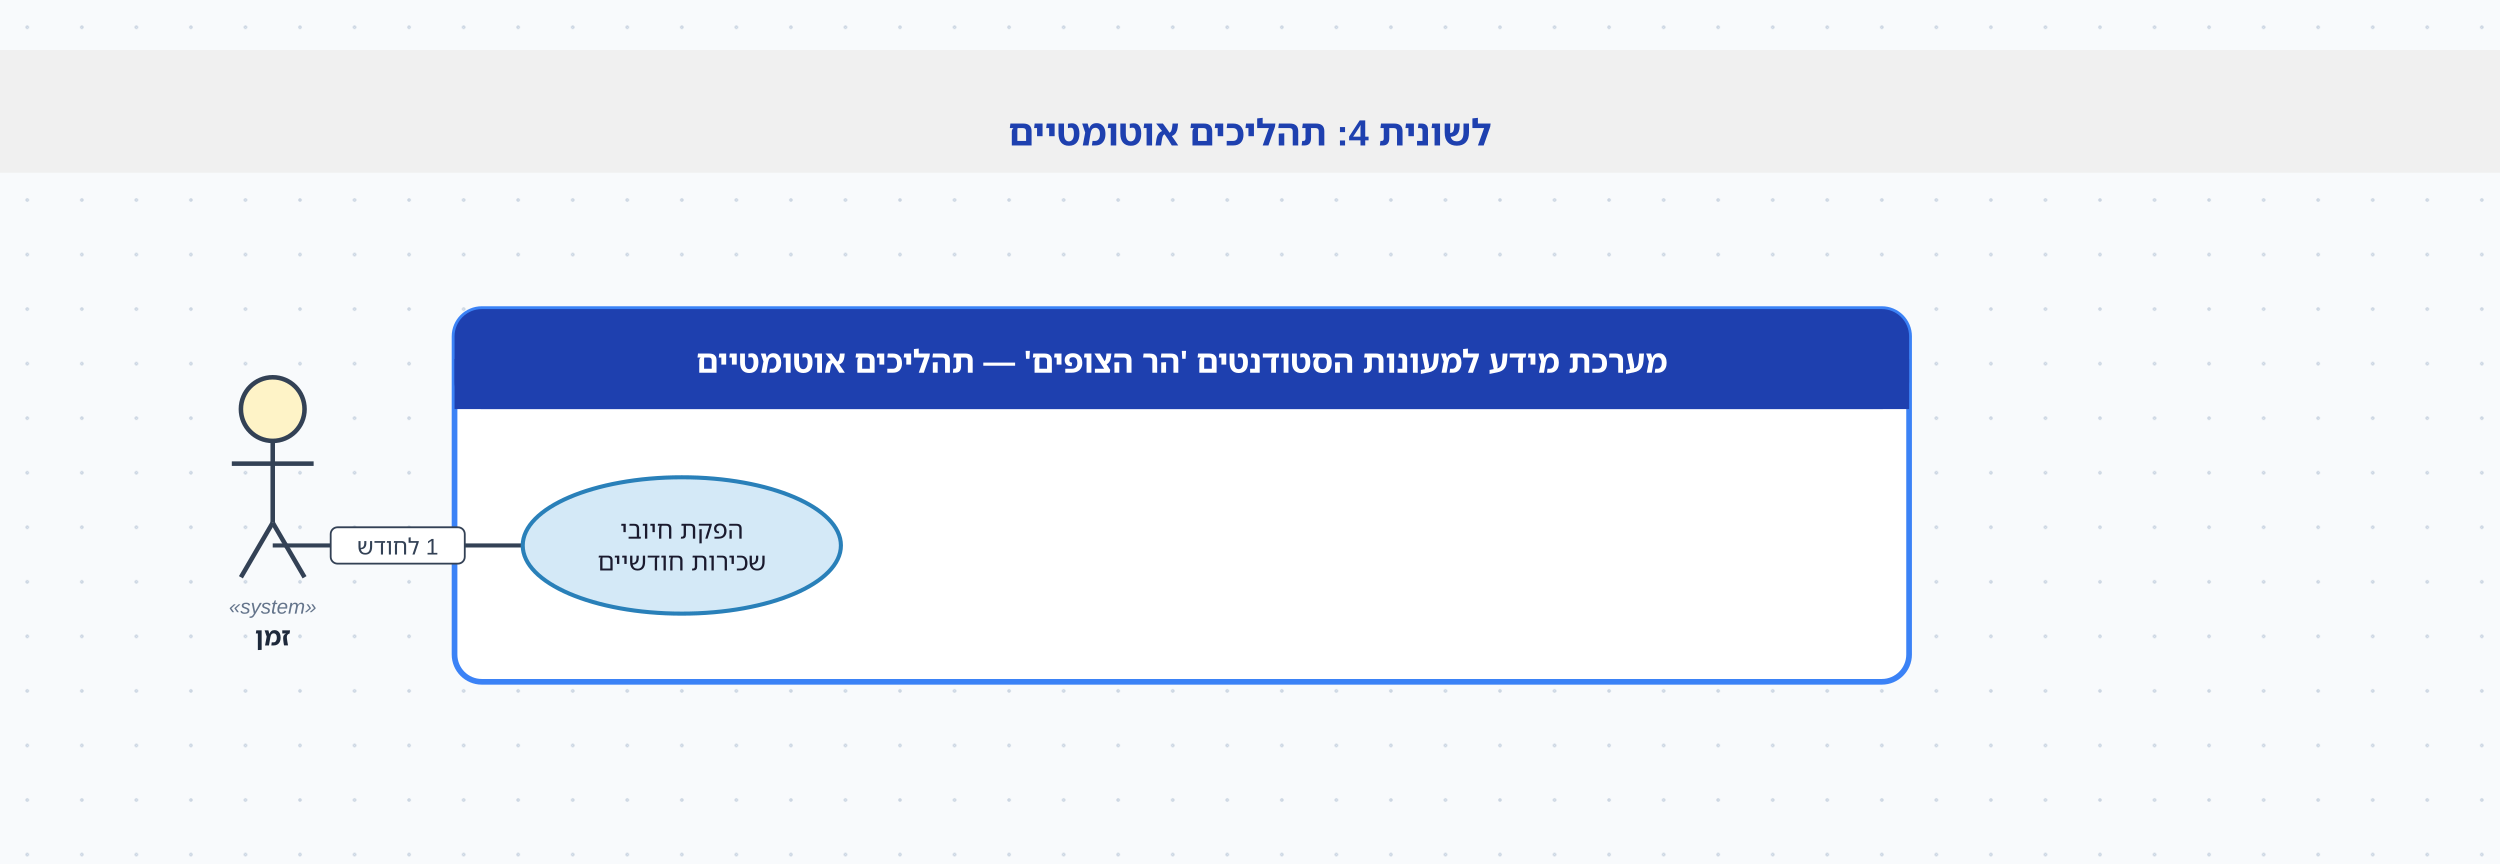
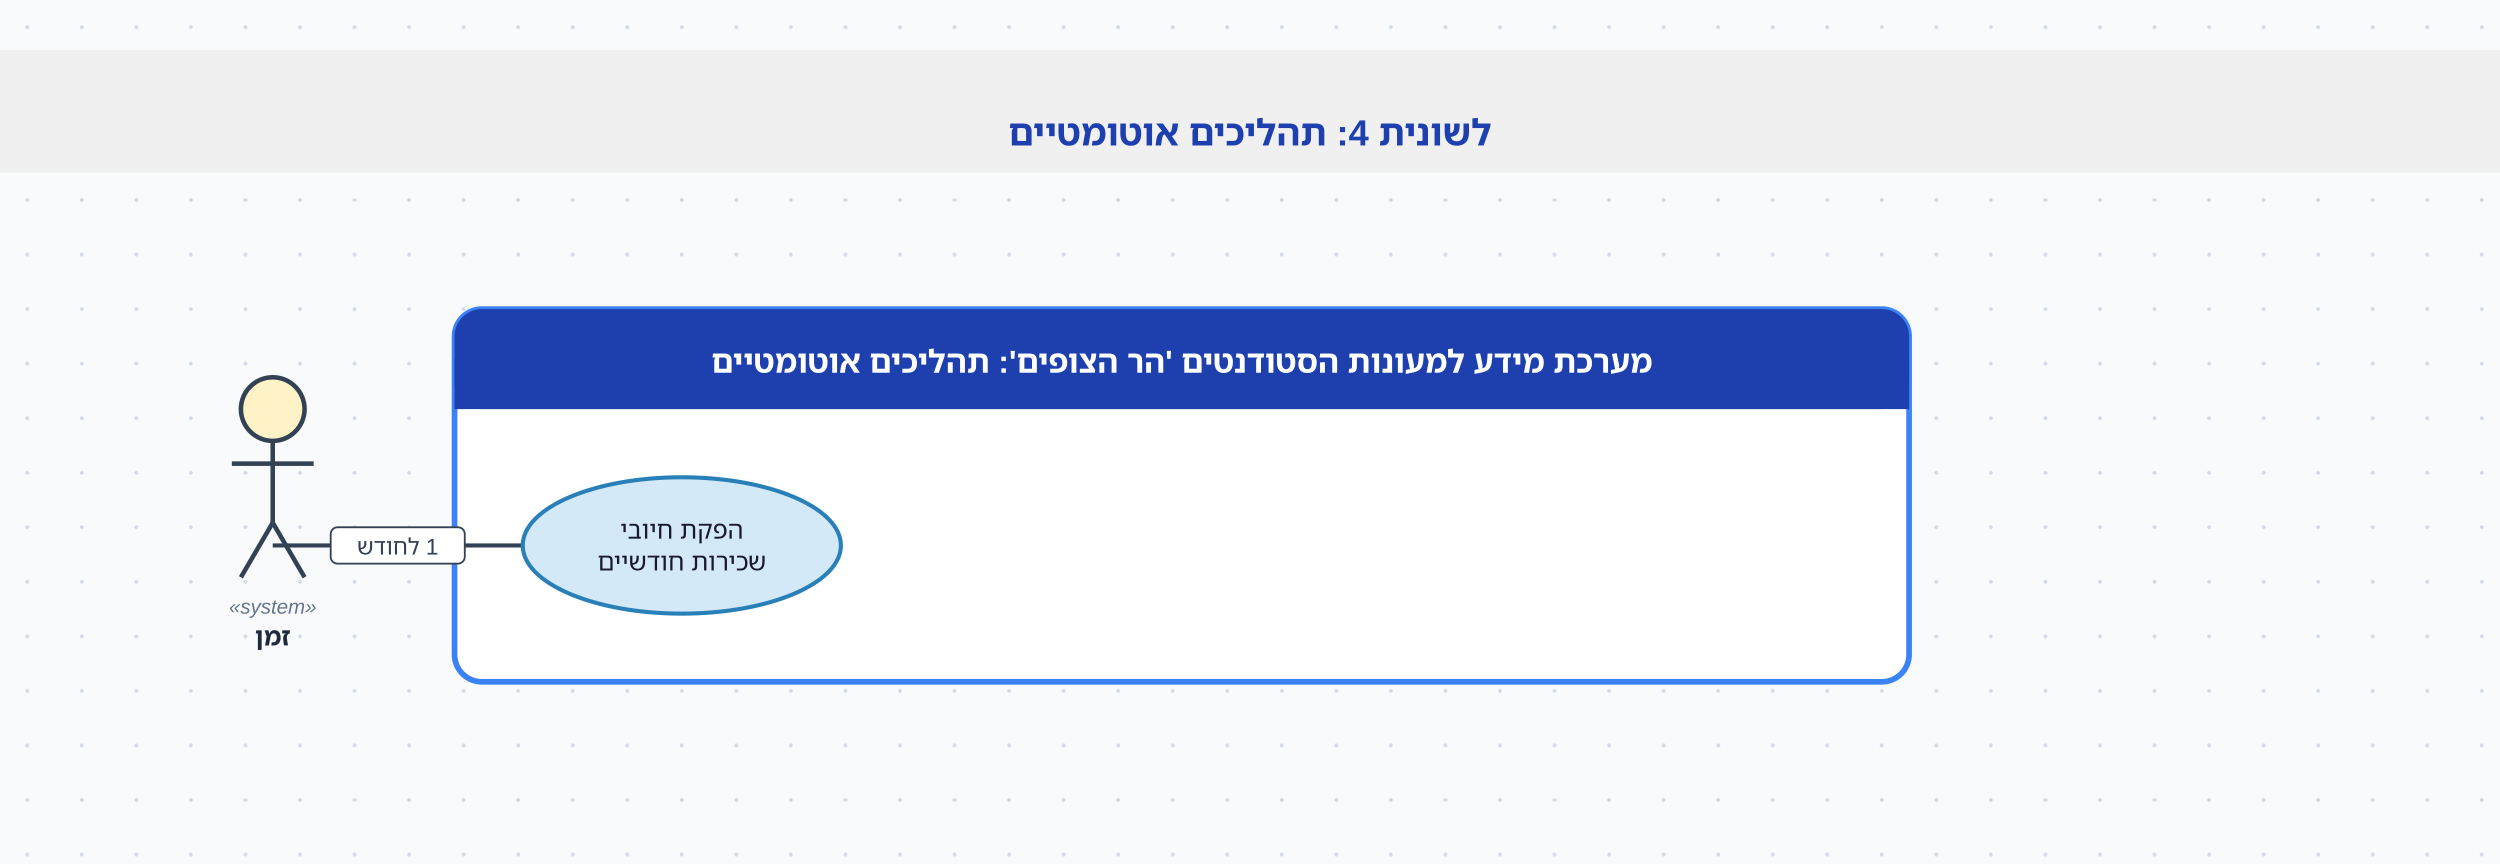
<svg xmlns="http://www.w3.org/2000/svg" width="1100" height="380" viewBox="0 1720 1100 380">
  <style>text{font-family:'Noto Sans Hebrew','Segoe UI',Arial,sans-serif;} .conn-hitbox{pointer-events:none;} .timing-label text, .extend-note text{font-family:'Noto Sans Hebrew','Segoe UI',Arial,sans-serif;}</style>
  <rect width="100%" height="100%" fill="#f8fafc" />
  <text x="550.0" y="22" text-anchor="middle" font-size="16" font-weight="700" fill="#1e40af" direction="rtl">לשונית 1: מגורים, חוזים ותשלומים</text>
  <svg x="0" y="34" width="1100.0" height="566.0" viewBox="0 0 1100 566">
    <defs>
      <pattern id="dots-0" width="24" height="24" patternUnits="userSpaceOnUse">
        <circle cx="12" cy="12" r="0.8" fill="#cbd5e1" />
      </pattern>
      <marker id="arrow-include-0" markerWidth="10" markerHeight="7" refX="9" refY="3.5" orient="auto">
        <polyline points="0 0, 9 3.5, 0 7" fill="none" stroke="#7c3aed" stroke-width="1.2" />
      </marker>
    </defs>
    <rect x="0" y="0" width="100%" height="100%" fill="#f8fafc" />
    <rect x="0" y="0" width="100%" height="100%" fill="url(#dots-0)" />
    <rect class="system-boundary" x="200" y="60" width="640" height="386" rx="12" fill="#ffffff" stroke="#3b82f6" stroke-width="2.5" />
    <rect x="200" y="60" width="640" height="44" rx="12" fill="#1e40af" />
    <rect x="200" y="82" width="640" height="22" fill="#1e40af" />
-     <text x="520.0" y="88" text-anchor="middle" font-size="14" font-weight="700" fill="#ffffff" direction="rtl" font-family="'Noto Sans Hebrew',sans-serif">מערכת מידע למעונות הסטודנטים 'הר הצופים' — מגורים, חוזים ותשלומים</text>
+     <text x="520.0" y="88" text-anchor="middle" font-size="14" font-weight="700" fill="#ffffff" direction="rtl" font-family="'Noto Sans Hebrew',sans-serif">מערכת מידע למעונות הסטודנטים 'הר הצופים': מגורים, חוזים ותשלומים</text>
    <line data-conn-from="student" data-conn-to="uc-apply" x1="120" y1="164" x2="244" y2="164" stroke="#334155" stroke-width="1.8" />
    <line class="conn-hitbox" data-conn-id="a1" data-hitbox-from="student" data-hitbox-to="uc-apply" x1="120" y1="164" x2="244" y2="164" stroke="transparent" stroke-width="14" data-hover-wired="1" />
    <line data-conn-from="assign-mgr" data-conn-to="uc-waitlist" x1="920" y1="199.5" x2="808.431" y2="166.53" stroke="#334155" stroke-width="1.8" />
    <line class="conn-hitbox" data-conn-id="a2" data-hitbox-from="assign-mgr" data-hitbox-to="uc-waitlist" x1="920" y1="199.5" x2="808.431" y2="166.53" stroke="transparent" stroke-width="14" data-hover-wired="1" />
    <line data-conn-from="assign-mgr" data-conn-to="uc-assign" x1="920" y1="199.5" x2="804.516" y2="231.856" stroke="#334155" stroke-width="1.8" />
    <line class="conn-hitbox" data-conn-id="a3" data-hitbox-from="assign-mgr" data-hitbox-to="uc-assign" x1="920" y1="199.5" x2="804.516" y2="231.856" stroke="transparent" stroke-width="14" data-hover-wired="1" />
    <line data-conn-from="reception" data-conn-to="uc-checkin" x1="920" y1="349.5" x2="804.59" y2="317.991" stroke="#334155" stroke-width="1.8" />
    <line class="conn-hitbox" data-conn-id="a4" data-hitbox-from="reception" data-hitbox-to="uc-checkin" x1="920" y1="349.5" x2="804.59" y2="317.991" stroke="transparent" stroke-width="14" data-hover-wired="1" />
    <line data-conn-from="reception" data-conn-to="uc-checkout" x1="920" y1="349.5" x2="804.662" y2="380.163" stroke="#334155" stroke-width="1.8" />
    <line class="conn-hitbox" data-conn-id="a5" data-hitbox-from="reception" data-hitbox-to="uc-checkout" x1="920" y1="349.5" x2="804.662" y2="380.163" stroke="transparent" stroke-width="14" data-hover-wired="1" />
    <line data-conn-from="tenant" data-conn-to="uc-view-my" x1="120" y1="314" x2="235.788" y2="248.943" stroke="#334155" stroke-width="1.8" />
    <line class="conn-hitbox" data-conn-id="a6" data-hitbox-from="tenant" data-hitbox-to="uc-view-my" x1="120" y1="314" x2="235.788" y2="248.943" stroke="transparent" stroke-width="14" data-hover-wired="1" />
    <line data-conn-from="tenant" data-conn-to="uc-pay" x1="120" y1="314" x2="244.023" y2="309.696" stroke="#334155" stroke-width="1.8" />
    <line class="conn-hitbox" data-conn-id="a7" data-hitbox-from="tenant" data-hitbox-to="uc-pay" x1="120" y1="314" x2="244.023" y2="309.696" stroke="transparent" stroke-width="14" data-hover-wired="1" />
    <line data-conn-from="uc-apply" data-conn-to="uc-verify" x1="383.993" y1="163.574" x2="451.007" y2="161.384" stroke="#7c3aed" stroke-width="1.6" stroke-dasharray="6 4" marker-end="url(#arrow-include-0)" />
    <line class="conn-hitbox" data-hitbox-from="uc-apply" data-hitbox-to="uc-verify" x1="383.993" y1="163.574" x2="451.007" y2="161.384" stroke="transparent" stroke-width="14" data-hover-wired="1" style="cursor: pointer;" />
    <text data-label-for="uc-apply uc-verify" x="417.5" y="154.479" text-anchor="middle" font-size="9.5" fill="#7c3aed" font-family="'IBM Plex Mono',monospace">«include»</text>
    <line data-conn-from="uc-assign" data-conn-to="uc-verify" x1="670.242" y1="227.716" x2="594.516" y2="170.256" stroke="#7c3aed" stroke-width="1.6" stroke-dasharray="6 4" marker-end="url(#arrow-include-0)" />
    <line class="conn-hitbox" data-hitbox-from="uc-assign" data-hitbox-to="uc-verify" x1="670.242" y1="227.716" x2="594.516" y2="170.256" stroke="transparent" stroke-width="14" data-hover-wired="1" style="cursor: pointer;" />
    <text data-label-for="uc-assign uc-verify" x="632.379" y="190.986" text-anchor="middle" font-size="9.5" fill="#7c3aed" font-family="'IBM Plex Mono',monospace">«include»</text>
    <g id="uc-group-uc-apply" data-uc-id="uc-apply">
      <ellipse cx="314" cy="164" rx="70" ry="30" fill="#d4e9f7" stroke="#2980b9" stroke-width="1.8" />
      <text x="314" y="161" text-anchor="middle" font-size="11" font-weight="500" fill="#1a1a2e" direction="rtl" font-family="'Noto Sans Hebrew',sans-serif">הגשת בקשת</text>
      <text x="314" y="175" text-anchor="middle" font-size="11" font-weight="500" fill="#1a1a2e" direction="rtl" font-family="'Noto Sans Hebrew',sans-serif">מגורים והעדפות</text>
    </g>
    <g id="uc-group-uc-verify" data-uc-id="uc-verify">
      <ellipse cx="525" cy="161" rx="74" ry="27" fill="#d4e9f7" stroke="#2980b9" stroke-width="1.8" />
      <text x="525" y="165" text-anchor="middle" font-size="11" font-weight="500" fill="#1a1a2e" direction="rtl" font-family="'Noto Sans Hebrew',sans-serif">אימות סטודנט פעיל</text>
    </g>
    <g id="uc-group-uc-waitlist" data-uc-id="uc-waitlist">
      <ellipse cx="736" cy="161" rx="74" ry="27" fill="#d4e9f7" stroke="#2980b9" stroke-width="1.8" />
      <text x="736" y="165" text-anchor="middle" font-size="11" font-weight="500" fill="#1a1a2e" direction="rtl" font-family="'Noto Sans Hebrew',sans-serif">ניהול רשימת המתנה</text>
    </g>
    <g id="uc-group-uc-assign" data-uc-id="uc-assign">
      <ellipse cx="736" cy="238" rx="70" ry="30" fill="#d4e9f7" stroke="#2980b9" stroke-width="1.8" />
      <text x="736" y="235" text-anchor="middle" font-size="11" font-weight="500" fill="#1a1a2e" direction="rtl" font-family="'Noto Sans Hebrew',sans-serif">שיבוץ חדר</text>
      <text x="736" y="249" text-anchor="middle" font-size="11" font-weight="500" fill="#1a1a2e" direction="rtl" font-family="'Noto Sans Hebrew',sans-serif">וחתימת חוזה</text>
    </g>
    <g id="uc-group-uc-checkin" data-uc-id="uc-checkin">
      <ellipse cx="736" cy="312" rx="70" ry="30" fill="#d4e9f7" stroke="#2980b9" stroke-width="1.8" />
      <text x="736" y="309" text-anchor="middle" font-size="11" font-weight="500" fill="#1a1a2e" direction="rtl" font-family="'Noto Sans Hebrew',sans-serif">רישום כניסת דייר</text>
      <text x="736" y="323" text-anchor="middle" font-size="11" font-weight="500" fill="#1a1a2e" direction="rtl" font-family="'Noto Sans Hebrew',sans-serif">ומסירת מפתחות</text>
    </g>
    <g id="uc-group-uc-checkout" data-uc-id="uc-checkout">
      <ellipse cx="736" cy="386" rx="70" ry="30" fill="#d4e9f7" stroke="#2980b9" stroke-width="1.8" />
      <text x="736" y="383" text-anchor="middle" font-size="11" font-weight="500" fill="#1a1a2e" direction="rtl" font-family="'Noto Sans Hebrew',sans-serif">רישום סיום חוזה</text>
      <text x="736" y="397" text-anchor="middle" font-size="11" font-weight="500" fill="#1a1a2e" direction="rtl" font-family="'Noto Sans Hebrew',sans-serif">ויציאת דייר</text>
    </g>
    <g id="uc-group-uc-view-my" data-uc-id="uc-view-my">
      <ellipse cx="314" cy="238" rx="84" ry="30" fill="#d4e9f7" stroke="#2980b9" stroke-width="1.8" />
      <text x="314" y="235" text-anchor="middle" font-size="11" font-weight="500" fill="#1a1a2e" direction="rtl" font-family="'Noto Sans Hebrew',sans-serif">צפייה בחוזה,</text>
      <text x="314" y="249" text-anchor="middle" font-size="11" font-weight="500" fill="#1a1a2e" direction="rtl" font-family="'Noto Sans Hebrew',sans-serif">בחיובים ובקריאות שלי</text>
    </g>
    <g id="uc-group-uc-pay" data-uc-id="uc-pay">
      <ellipse cx="314" cy="309" rx="70" ry="27" fill="#d4e9f7" stroke="#2980b9" stroke-width="1.8" />
      <text x="314" y="313" text-anchor="middle" font-size="11" font-weight="500" fill="#1a1a2e" direction="rtl" font-family="'Noto Sans Hebrew',sans-serif">תשלום חיוב</text>
    </g>
    <g id="actor-group-student" data-actor-id="student" transform="translate(120,164)">
      <circle cx="0" cy="-60" r="14" fill="#e0f0ff" stroke="#334155" stroke-width="2" />
      <line x1="0" y1="-46" x2="0" y2="-10" stroke="#334155" stroke-width="2" />
      <line x1="-18" y1="-36" x2="18" y2="-36" stroke="#334155" stroke-width="2" />
      <line x1="0" y1="-10" x2="-14" y2="14" stroke="#334155" stroke-width="2" />
      <line x1="0" y1="-10" x2="14" y2="14" stroke="#334155" stroke-width="2" />
      <text x="0" y="30" text-anchor="middle" font-size="11" font-weight="600" fill="#1e293b" direction="rtl" font-family="'Noto Sans Hebrew',sans-serif">סטודנט</text>
    </g>
    <g id="actor-group-tenant" data-actor-id="tenant" transform="translate(120,314)">
      <circle cx="0" cy="-60" r="14" fill="#e0f0ff" stroke="#334155" stroke-width="2" />
      <line x1="0" y1="-46" x2="0" y2="-10" stroke="#334155" stroke-width="2" />
      <line x1="-18" y1="-36" x2="18" y2="-36" stroke="#334155" stroke-width="2" />
      <line x1="0" y1="-10" x2="-14" y2="14" stroke="#334155" stroke-width="2" />
      <line x1="0" y1="-10" x2="14" y2="14" stroke="#334155" stroke-width="2" />
      <text x="0" y="30" text-anchor="middle" font-size="11" font-weight="600" fill="#1e293b" direction="rtl" font-family="'Noto Sans Hebrew',sans-serif">דייר</text>
    </g>
    <g id="actor-group-assign-mgr" data-actor-id="assign-mgr" transform="translate(920,199.5)">
      <circle cx="0" cy="-60" r="14" fill="#e0f0ff" stroke="#334155" stroke-width="2" />
      <line x1="0" y1="-46" x2="0" y2="-10" stroke="#334155" stroke-width="2" />
      <line x1="-18" y1="-36" x2="18" y2="-36" stroke="#334155" stroke-width="2" />
      <line x1="0" y1="-10" x2="-14" y2="14" stroke="#334155" stroke-width="2" />
      <line x1="0" y1="-10" x2="14" y2="14" stroke="#334155" stroke-width="2" />
      <text x="0" y="30" text-anchor="middle" font-size="11" font-weight="600" fill="#1e293b" direction="rtl" font-family="'Noto Sans Hebrew',sans-serif">מנהל שיבוץ</text>
    </g>
    <g id="actor-group-reception" data-actor-id="reception" transform="translate(920,349.5)">
      <circle cx="0" cy="-60" r="14" fill="#e0f0ff" stroke="#334155" stroke-width="2" />
      <line x1="0" y1="-46" x2="0" y2="-10" stroke="#334155" stroke-width="2" />
      <line x1="-18" y1="-36" x2="18" y2="-36" stroke="#334155" stroke-width="2" />
      <line x1="0" y1="-10" x2="-14" y2="14" stroke="#334155" stroke-width="2" />
      <line x1="0" y1="-10" x2="14" y2="14" stroke="#334155" stroke-width="2" />
      <text x="0" y="30" text-anchor="middle" font-size="11" font-weight="600" fill="#1e293b" direction="rtl" font-family="'Noto Sans Hebrew',sans-serif">צוות קבלה</text>
    </g>
  </svg>
  <text x="550.0" y="642.0" text-anchor="middle" font-size="16" font-weight="700" fill="#1e40af" direction="rtl">לשונית 2: תחזוקה</text>
  <svg x="0" y="654.0" width="1100.0" height="412.0" viewBox="0 0 1100 412">
    <defs>
      <pattern id="dots-1" width="24" height="24" patternUnits="userSpaceOnUse">
        <circle cx="12" cy="12" r="0.8" fill="#cbd5e1" />
      </pattern>
      <marker id="arrow-include-1" markerWidth="10" markerHeight="7" refX="9" refY="3.5" orient="auto">
        <polyline points="0 0, 9 3.5, 0 7" fill="none" stroke="#7c3aed" stroke-width="1.2" />
      </marker>
    </defs>
    <rect x="0" y="0" width="100%" height="100%" fill="#f8fafc" />
    <rect x="0" y="0" width="100%" height="100%" fill="url(#dots-1)" />
    <rect class="system-boundary" x="200" y="60" width="640" height="232" rx="12" fill="#ffffff" stroke="#3b82f6" stroke-width="2.5" />
    <rect x="200" y="60" width="640" height="44" rx="12" fill="#1e40af" />
    <rect x="200" y="82" width="640" height="22" fill="#1e40af" />
-     <text x="520.0" y="88" text-anchor="middle" font-size="14" font-weight="700" fill="#ffffff" direction="rtl" font-family="'Noto Sans Hebrew',sans-serif">מערכת מידע למעונות הסטודנטים 'הר הצופים' — תחזוקה</text>
+     <text x="520.0" y="88" text-anchor="middle" font-size="14" font-weight="700" fill="#ffffff" direction="rtl" font-family="'Noto Sans Hebrew',sans-serif">מערכת מידע למעונות הסטודנטים 'הר הצופים': תחזוקה</text>
    <line data-conn-from="tenant" data-conn-to="uc-open-call" x1="120" y1="164" x2="234" y2="164" stroke="#334155" stroke-width="1.8" />
    <line class="conn-hitbox" data-conn-id="a8" data-hitbox-from="tenant" data-hitbox-to="uc-open-call" x1="120" y1="164" x2="234" y2="164" stroke="transparent" stroke-width="14" data-hover-wired="1" />
    <line data-conn-from="maint-mgr" data-conn-to="uc-open-call" x1="120" y1="314" x2="249.744" y2="182.956" stroke="#334155" stroke-width="1.8" />
    <line class="conn-hitbox" data-conn-id="a9" data-hitbox-from="maint-mgr" data-hitbox-to="uc-open-call" x1="120" y1="314" x2="249.744" y2="182.956" stroke="transparent" stroke-width="14" data-hover-wired="1" />
    <line data-conn-from="maint-mgr" data-conn-to="uc-assign-tech" x1="120" y1="314" x2="236.002" y2="245.652" stroke="#334155" stroke-width="1.8" />
    <line class="conn-hitbox" data-conn-id="a10" data-hitbox-from="maint-mgr" data-hitbox-to="uc-assign-tech" x1="120" y1="314" x2="236.002" y2="245.652" stroke="transparent" stroke-width="14" data-hover-wired="1" />
    <line data-conn-from="technician" data-conn-to="uc-handle-call" x1="920" y1="164" x2="810" y2="164" stroke="#334155" stroke-width="1.8" />
    <line class="conn-hitbox" data-conn-id="a11" data-hitbox-from="technician" data-hitbox-to="uc-handle-call" x1="920" y1="164" x2="810" y2="164" stroke="transparent" stroke-width="14" data-hover-wired="1" />
    <g id="uc-group-uc-open-call" data-uc-id="uc-open-call">
      <ellipse cx="304" cy="164" rx="70" ry="30" fill="#d4e9f7" stroke="#2980b9" stroke-width="1.8" />
      <text x="304" y="161" text-anchor="middle" font-size="11" font-weight="500" fill="#1a1a2e" direction="rtl" font-family="'Noto Sans Hebrew',sans-serif">פתיחת קריאת</text>
      <text x="304" y="175" text-anchor="middle" font-size="11" font-weight="500" fill="#1a1a2e" direction="rtl" font-family="'Noto Sans Hebrew',sans-serif">תחזוקה</text>
    </g>
    <g id="uc-group-uc-assign-tech" data-uc-id="uc-assign-tech">
      <ellipse cx="304" cy="235" rx="74" ry="27" fill="#d4e9f7" stroke="#2980b9" stroke-width="1.8" />
      <text x="304" y="239" text-anchor="middle" font-size="11" font-weight="500" fill="#1a1a2e" direction="rtl" font-family="'Noto Sans Hebrew',sans-serif">שיוך טכנאי לקריאה</text>
    </g>
    <g id="uc-group-uc-handle-call" data-uc-id="uc-handle-call">
      <ellipse cx="733" cy="164" rx="77" ry="30" fill="#d4e9f7" stroke="#2980b9" stroke-width="1.8" />
      <text x="733" y="161" text-anchor="middle" font-size="11" font-weight="500" fill="#1a1a2e" direction="rtl" font-family="'Noto Sans Hebrew',sans-serif">עדכון טיפול וסגירת</text>
      <text x="733" y="175" text-anchor="middle" font-size="11" font-weight="500" fill="#1a1a2e" direction="rtl" font-family="'Noto Sans Hebrew',sans-serif">קריאה או דחייתה</text>
    </g>
    <g id="actor-group-maint-mgr" data-actor-id="maint-mgr" transform="translate(120,314)">
      <circle cx="0" cy="-60" r="14" fill="#e0f0ff" stroke="#334155" stroke-width="2" />
      <line x1="0" y1="-46" x2="0" y2="-10" stroke="#334155" stroke-width="2" />
      <line x1="-18" y1="-36" x2="18" y2="-36" stroke="#334155" stroke-width="2" />
      <line x1="0" y1="-10" x2="-14" y2="14" stroke="#334155" stroke-width="2" />
      <line x1="0" y1="-10" x2="14" y2="14" stroke="#334155" stroke-width="2" />
      <text x="0" y="30" text-anchor="middle" font-size="11" font-weight="600" fill="#1e293b" direction="rtl" font-family="'Noto Sans Hebrew',sans-serif">מנהל אחזקה</text>
    </g>
    <g id="actor-group-tenant" data-actor-id="tenant" transform="translate(120,164)">
      <circle cx="0" cy="-60" r="14" fill="#e0f0ff" stroke="#334155" stroke-width="2" />
      <line x1="0" y1="-46" x2="0" y2="-10" stroke="#334155" stroke-width="2" />
      <line x1="-18" y1="-36" x2="18" y2="-36" stroke="#334155" stroke-width="2" />
      <line x1="0" y1="-10" x2="-14" y2="14" stroke="#334155" stroke-width="2" />
      <line x1="0" y1="-10" x2="14" y2="14" stroke="#334155" stroke-width="2" />
      <text x="0" y="30" text-anchor="middle" font-size="11" font-weight="600" fill="#1e293b" direction="rtl" font-family="'Noto Sans Hebrew',sans-serif">דייר</text>
    </g>
    <g id="actor-group-technician" data-actor-id="technician" transform="translate(920,164)">
      <circle cx="0" cy="-60" r="14" fill="#e0f0ff" stroke="#334155" stroke-width="2" />
      <line x1="0" y1="-46" x2="0" y2="-10" stroke="#334155" stroke-width="2" />
      <line x1="-18" y1="-36" x2="18" y2="-36" stroke="#334155" stroke-width="2" />
      <line x1="0" y1="-10" x2="-14" y2="14" stroke="#334155" stroke-width="2" />
      <line x1="0" y1="-10" x2="14" y2="14" stroke="#334155" stroke-width="2" />
      <text x="0" y="30" text-anchor="middle" font-size="11" font-weight="600" fill="#1e293b" direction="rtl" font-family="'Noto Sans Hebrew',sans-serif">טכנאי</text>
    </g>
  </svg>
  <text x="550.0" y="1108.0" text-anchor="middle" font-size="16" font-weight="700" fill="#1e40af" direction="rtl">לשונית 3: ניהול מערכת ודוחות</text>
  <svg x="0" y="1120.0" width="1100.0" height="622.0" viewBox="0 0 1100 622">
    <defs>
      <pattern id="dots-2" width="24" height="24" patternUnits="userSpaceOnUse">
        <circle cx="12" cy="12" r="0.8" fill="#cbd5e1" />
      </pattern>
      <marker id="arrow-include-2" markerWidth="10" markerHeight="7" refX="9" refY="3.5" orient="auto">
        <polyline points="0 0, 9 3.5, 0 7" fill="none" stroke="#7c3aed" stroke-width="1.2" />
      </marker>
    </defs>
    <rect x="0" y="0" width="100%" height="100%" fill="#f8fafc" />
    <rect x="0" y="0" width="100%" height="100%" fill="url(#dots-2)" />
    <rect class="system-boundary" x="200" y="60" width="640" height="442" rx="12" fill="#ffffff" stroke="#3b82f6" stroke-width="2.5" />
    <rect x="200" y="60" width="640" height="44" rx="12" fill="#1e40af" />
    <rect x="200" y="82" width="640" height="22" fill="#1e40af" />
-     <text x="520.0" y="88" text-anchor="middle" font-size="14" font-weight="700" fill="#ffffff" direction="rtl" font-family="'Noto Sans Hebrew',sans-serif">מערכת מידע למעונות הסטודנטים 'הר הצופים' — ניהול מערכת ודוחות</text>
+     <text x="520.0" y="88" text-anchor="middle" font-size="14" font-weight="700" fill="#ffffff" direction="rtl" font-family="'Noto Sans Hebrew',sans-serif">מערכת מידע למעונות הסטודנטים 'הר הצופים': ניהול מערכת ודוחות</text>
    <line data-conn-from="dorm-mgr" data-conn-to="uc-occupancy-report" x1="920" y1="311" x2="804.868" y2="249.275" stroke="#334155" stroke-width="1.8" />
    <line class="conn-hitbox" data-conn-id="a12" data-hitbox-from="dorm-mgr" data-hitbox-to="uc-occupancy-report" x1="920" y1="311" x2="804.868" y2="249.275" stroke="transparent" stroke-width="14" data-hover-wired="1" />
    <line data-conn-from="dorm-mgr" data-conn-to="uc-maint-report" x1="920" y1="311" x2="793.775" y2="178.285" stroke="#334155" stroke-width="1.8" />
    <line class="conn-hitbox" data-conn-id="a13" data-hitbox-from="dorm-mgr" data-hitbox-to="uc-maint-report" x1="920" y1="311" x2="793.775" y2="178.285" stroke="transparent" stroke-width="14" data-hover-wired="1" />
    <line data-conn-from="maint-mgr" data-conn-to="uc-maint-report" x1="920" y1="161" x2="810" y2="161" stroke="#334155" stroke-width="1.8" />
    <line class="conn-hitbox" data-conn-id="a14" data-hitbox-from="maint-mgr" data-hitbox-to="uc-maint-report" x1="920" y1="161" x2="810" y2="161" stroke="transparent" stroke-width="14" data-hover-wired="1" />
    <line data-conn-from="dorm-mgr" data-conn-to="uc-manage-buildings" x1="920" y1="311" x2="809.996" y2="309.3" stroke="#334155" stroke-width="1.8" />
    <line class="conn-hitbox" data-conn-id="a15" data-hitbox-from="dorm-mgr" data-hitbox-to="uc-manage-buildings" x1="920" y1="311" x2="809.996" y2="309.3" stroke="transparent" stroke-width="14" data-hover-wired="1" />
    <line data-conn-from="dorm-mgr" data-conn-to="uc-manage-rooms" x1="920" y1="311" x2="805.721" y2="367.705" stroke="#334155" stroke-width="1.8" />
    <line class="conn-hitbox" data-conn-id="a16" data-hitbox-from="dorm-mgr" data-hitbox-to="uc-manage-rooms" x1="920" y1="311" x2="805.721" y2="367.705" stroke="transparent" stroke-width="14" data-hover-wired="1" />
    <line data-conn-from="dorm-mgr" data-conn-to="uc-manage-rates" x1="920" y1="311" x2="796.149" y2="428.877" stroke="#334155" stroke-width="1.8" />
    <line class="conn-hitbox" data-conn-id="a17" data-hitbox-from="dorm-mgr" data-hitbox-to="uc-manage-rates" x1="920" y1="311" x2="796.149" y2="428.877" stroke="transparent" stroke-width="14" data-hover-wired="1" />
    <g id="uc-group-uc-occupancy-report" data-uc-id="uc-occupancy-report">
      <ellipse cx="740" cy="238" rx="70" ry="30" fill="#d4e9f7" stroke="#2980b9" stroke-width="1.8" />
      <text x="740" y="235" text-anchor="middle" font-size="11" font-weight="500" fill="#1a1a2e" direction="rtl" font-family="'Noto Sans Hebrew',sans-serif">הפקת דוח</text>
      <text x="740" y="249" text-anchor="middle" font-size="11" font-weight="500" fill="#1a1a2e" direction="rtl" font-family="'Noto Sans Hebrew',sans-serif">תפוסה חודשי</text>
    </g>
    <g id="uc-group-uc-maint-report" data-uc-id="uc-maint-report">
      <ellipse cx="740" cy="161" rx="70" ry="27" fill="#d4e9f7" stroke="#2980b9" stroke-width="1.8" />
      <text x="740" y="165" text-anchor="middle" font-size="11" font-weight="500" fill="#1a1a2e" direction="rtl" font-family="'Noto Sans Hebrew',sans-serif">הפקת דוח תחזוקה</text>
    </g>
    <g id="uc-group-uc-manage-buildings" data-uc-id="uc-manage-buildings">
      <ellipse cx="740" cy="309" rx="70" ry="27" fill="#d4e9f7" stroke="#2980b9" stroke-width="1.8" />
      <text x="740" y="313" text-anchor="middle" font-size="11" font-weight="500" fill="#1a1a2e" direction="rtl" font-family="'Noto Sans Hebrew',sans-serif">ניהול בניינים</text>
    </g>
    <g id="uc-group-uc-manage-rooms" data-uc-id="uc-manage-rooms">
      <ellipse cx="740" cy="377" rx="70" ry="27" fill="#d4e9f7" stroke="#2980b9" stroke-width="1.8" />
      <text x="740" y="381" text-anchor="middle" font-size="11" font-weight="500" fill="#1a1a2e" direction="rtl" font-family="'Noto Sans Hebrew',sans-serif">ניהול חדרים</text>
    </g>
    <g id="uc-group-uc-manage-rates" data-uc-id="uc-manage-rates">
      <ellipse cx="740" cy="445" rx="70" ry="27" fill="#d4e9f7" stroke="#2980b9" stroke-width="1.8" />
      <text x="740" y="449" text-anchor="middle" font-size="11" font-weight="500" fill="#1a1a2e" direction="rtl" font-family="'Noto Sans Hebrew',sans-serif">ניהול תעריפים</text>
    </g>
    <g id="actor-group-maint-mgr" data-actor-id="maint-mgr" transform="translate(920,161)">
      <circle cx="0" cy="-60" r="14" fill="#e0f0ff" stroke="#334155" stroke-width="2" />
      <line x1="0" y1="-46" x2="0" y2="-10" stroke="#334155" stroke-width="2" />
      <line x1="-18" y1="-36" x2="18" y2="-36" stroke="#334155" stroke-width="2" />
      <line x1="0" y1="-10" x2="-14" y2="14" stroke="#334155" stroke-width="2" />
      <line x1="0" y1="-10" x2="14" y2="14" stroke="#334155" stroke-width="2" />
      <text x="0" y="30" text-anchor="middle" font-size="11" font-weight="600" fill="#1e293b" direction="rtl" font-family="'Noto Sans Hebrew',sans-serif">מנהל אחזקה</text>
    </g>
    <g id="actor-group-dorm-mgr" data-actor-id="dorm-mgr" transform="translate(920,311)">
      <circle cx="0" cy="-60" r="14" fill="#e0f0ff" stroke="#334155" stroke-width="2" />
      <line x1="0" y1="-46" x2="0" y2="-10" stroke="#334155" stroke-width="2" />
      <line x1="-18" y1="-36" x2="18" y2="-36" stroke="#334155" stroke-width="2" />
      <line x1="0" y1="-10" x2="-14" y2="14" stroke="#334155" stroke-width="2" />
      <line x1="0" y1="-10" x2="14" y2="14" stroke="#334155" stroke-width="2" />
      <text x="0" y="30" text-anchor="middle" font-size="11" font-weight="600" fill="#1e293b" direction="rtl" font-family="'Noto Sans Hebrew',sans-serif">מנהל המעונות</text>
    </g>
  </svg>
  <text x="550.0" y="1784.0" text-anchor="middle" font-size="16" font-weight="700" fill="#1e40af" direction="rtl">לשונית 4: תהליכים אוטומטיים</text>
  <svg x="0" y="1796.0" width="1100.0" height="344.0" viewBox="0 0 1100 344">
    <defs>
      <pattern id="dots-3" width="24" height="24" patternUnits="userSpaceOnUse">
        <circle cx="12" cy="12" r="0.8" fill="#cbd5e1" />
      </pattern>
      <marker id="arrow-include-3" markerWidth="10" markerHeight="7" refX="9" refY="3.5" orient="auto">
        <polyline points="0 0, 9 3.5, 0 7" fill="none" stroke="#7c3aed" stroke-width="1.2" />
      </marker>
    </defs>
    <rect x="0" y="0" width="100%" height="100%" fill="#f8fafc" />
    <rect x="0" y="0" width="100%" height="100%" fill="url(#dots-3)" />
    <rect class="system-boundary" x="200" y="60" width="640" height="164" rx="12" fill="#ffffff" stroke="#3b82f6" stroke-width="2.5" />
    <rect x="200" y="60" width="640" height="44" rx="12" fill="#1e40af" />
    <rect x="200" y="82" width="640" height="22" fill="#1e40af" />
-     <text x="520.0" y="88" text-anchor="middle" font-size="14" font-weight="700" fill="#ffffff" direction="rtl" font-family="'Noto Sans Hebrew',sans-serif">מערכת מידע למעונות הסטודנטים 'הר הצופים' — תהליכים אוטומטיים</text>
+     <text x="520.0" y="88" text-anchor="middle" font-size="14" font-weight="700" fill="#ffffff" direction="rtl" font-family="'Noto Sans Hebrew',sans-serif">מערכת מידע למעונות הסטודנטים 'הר הצופים': תהליכים אוטומטיים</text>
    <line data-conn-from="clock" data-conn-to="uc-rent-charges" x1="120" y1="164" x2="230" y2="164" stroke="#334155" stroke-width="1.8" />
    <line class="conn-hitbox" data-conn-id="a18" data-hitbox-from="clock" data-hitbox-to="uc-rent-charges" x1="120" y1="164" x2="230" y2="164" stroke="transparent" stroke-width="14" data-hover-wired="1" />
    <g id="uc-group-uc-rent-charges" data-uc-id="uc-rent-charges">
      <ellipse cx="300" cy="164" rx="70" ry="30" fill="#d4e9f7" stroke="#2980b9" stroke-width="1.8" />
      <text x="300" y="161" text-anchor="middle" font-size="11" font-weight="500" fill="#1a1a2e" direction="rtl" font-family="'Noto Sans Hebrew',sans-serif">הפקת חיובי</text>
      <text x="300" y="175" text-anchor="middle" font-size="11" font-weight="500" fill="#1a1a2e" direction="rtl" font-family="'Noto Sans Hebrew',sans-serif">שכירות חודשיים</text>
    </g>
    <g id="actor-group-clock" data-actor-id="clock" transform="translate(120,164)">
      <circle cx="0" cy="-60" r="14" fill="#fef3c7" stroke="#334155" stroke-width="2" />
      <line x1="0" y1="-46" x2="0" y2="-10" stroke="#334155" stroke-width="2" />
      <line x1="-18" y1="-36" x2="18" y2="-36" stroke="#334155" stroke-width="2" />
      <line x1="0" y1="-10" x2="-14" y2="14" stroke="#334155" stroke-width="2" />
      <line x1="0" y1="-10" x2="14" y2="14" stroke="#334155" stroke-width="2" />
      <text x="0" y="30" text-anchor="middle" font-size="9" font-style="italic" fill="#64748b" font-family="'IBM Plex Mono',monospace">«system»</text>
      <text x="0" y="44" text-anchor="middle" font-size="11" font-weight="600" fill="#1e293b" direction="rtl" font-family="'Noto Sans Hebrew',sans-serif">זמן</text>
    </g>
    <g class="timing-label">
      <rect x="145.5" y="156" width="59" height="16" fill="white" stroke="#334155" stroke-width="0.8" rx="3" />
      <text x="175" y="168" font-size="10" text-anchor="middle" fill="#334155" font-family="'Noto Sans Hebrew', sans-serif" direction="rtl">1 לחודש</text>
    </g>
  </svg>
</svg>
